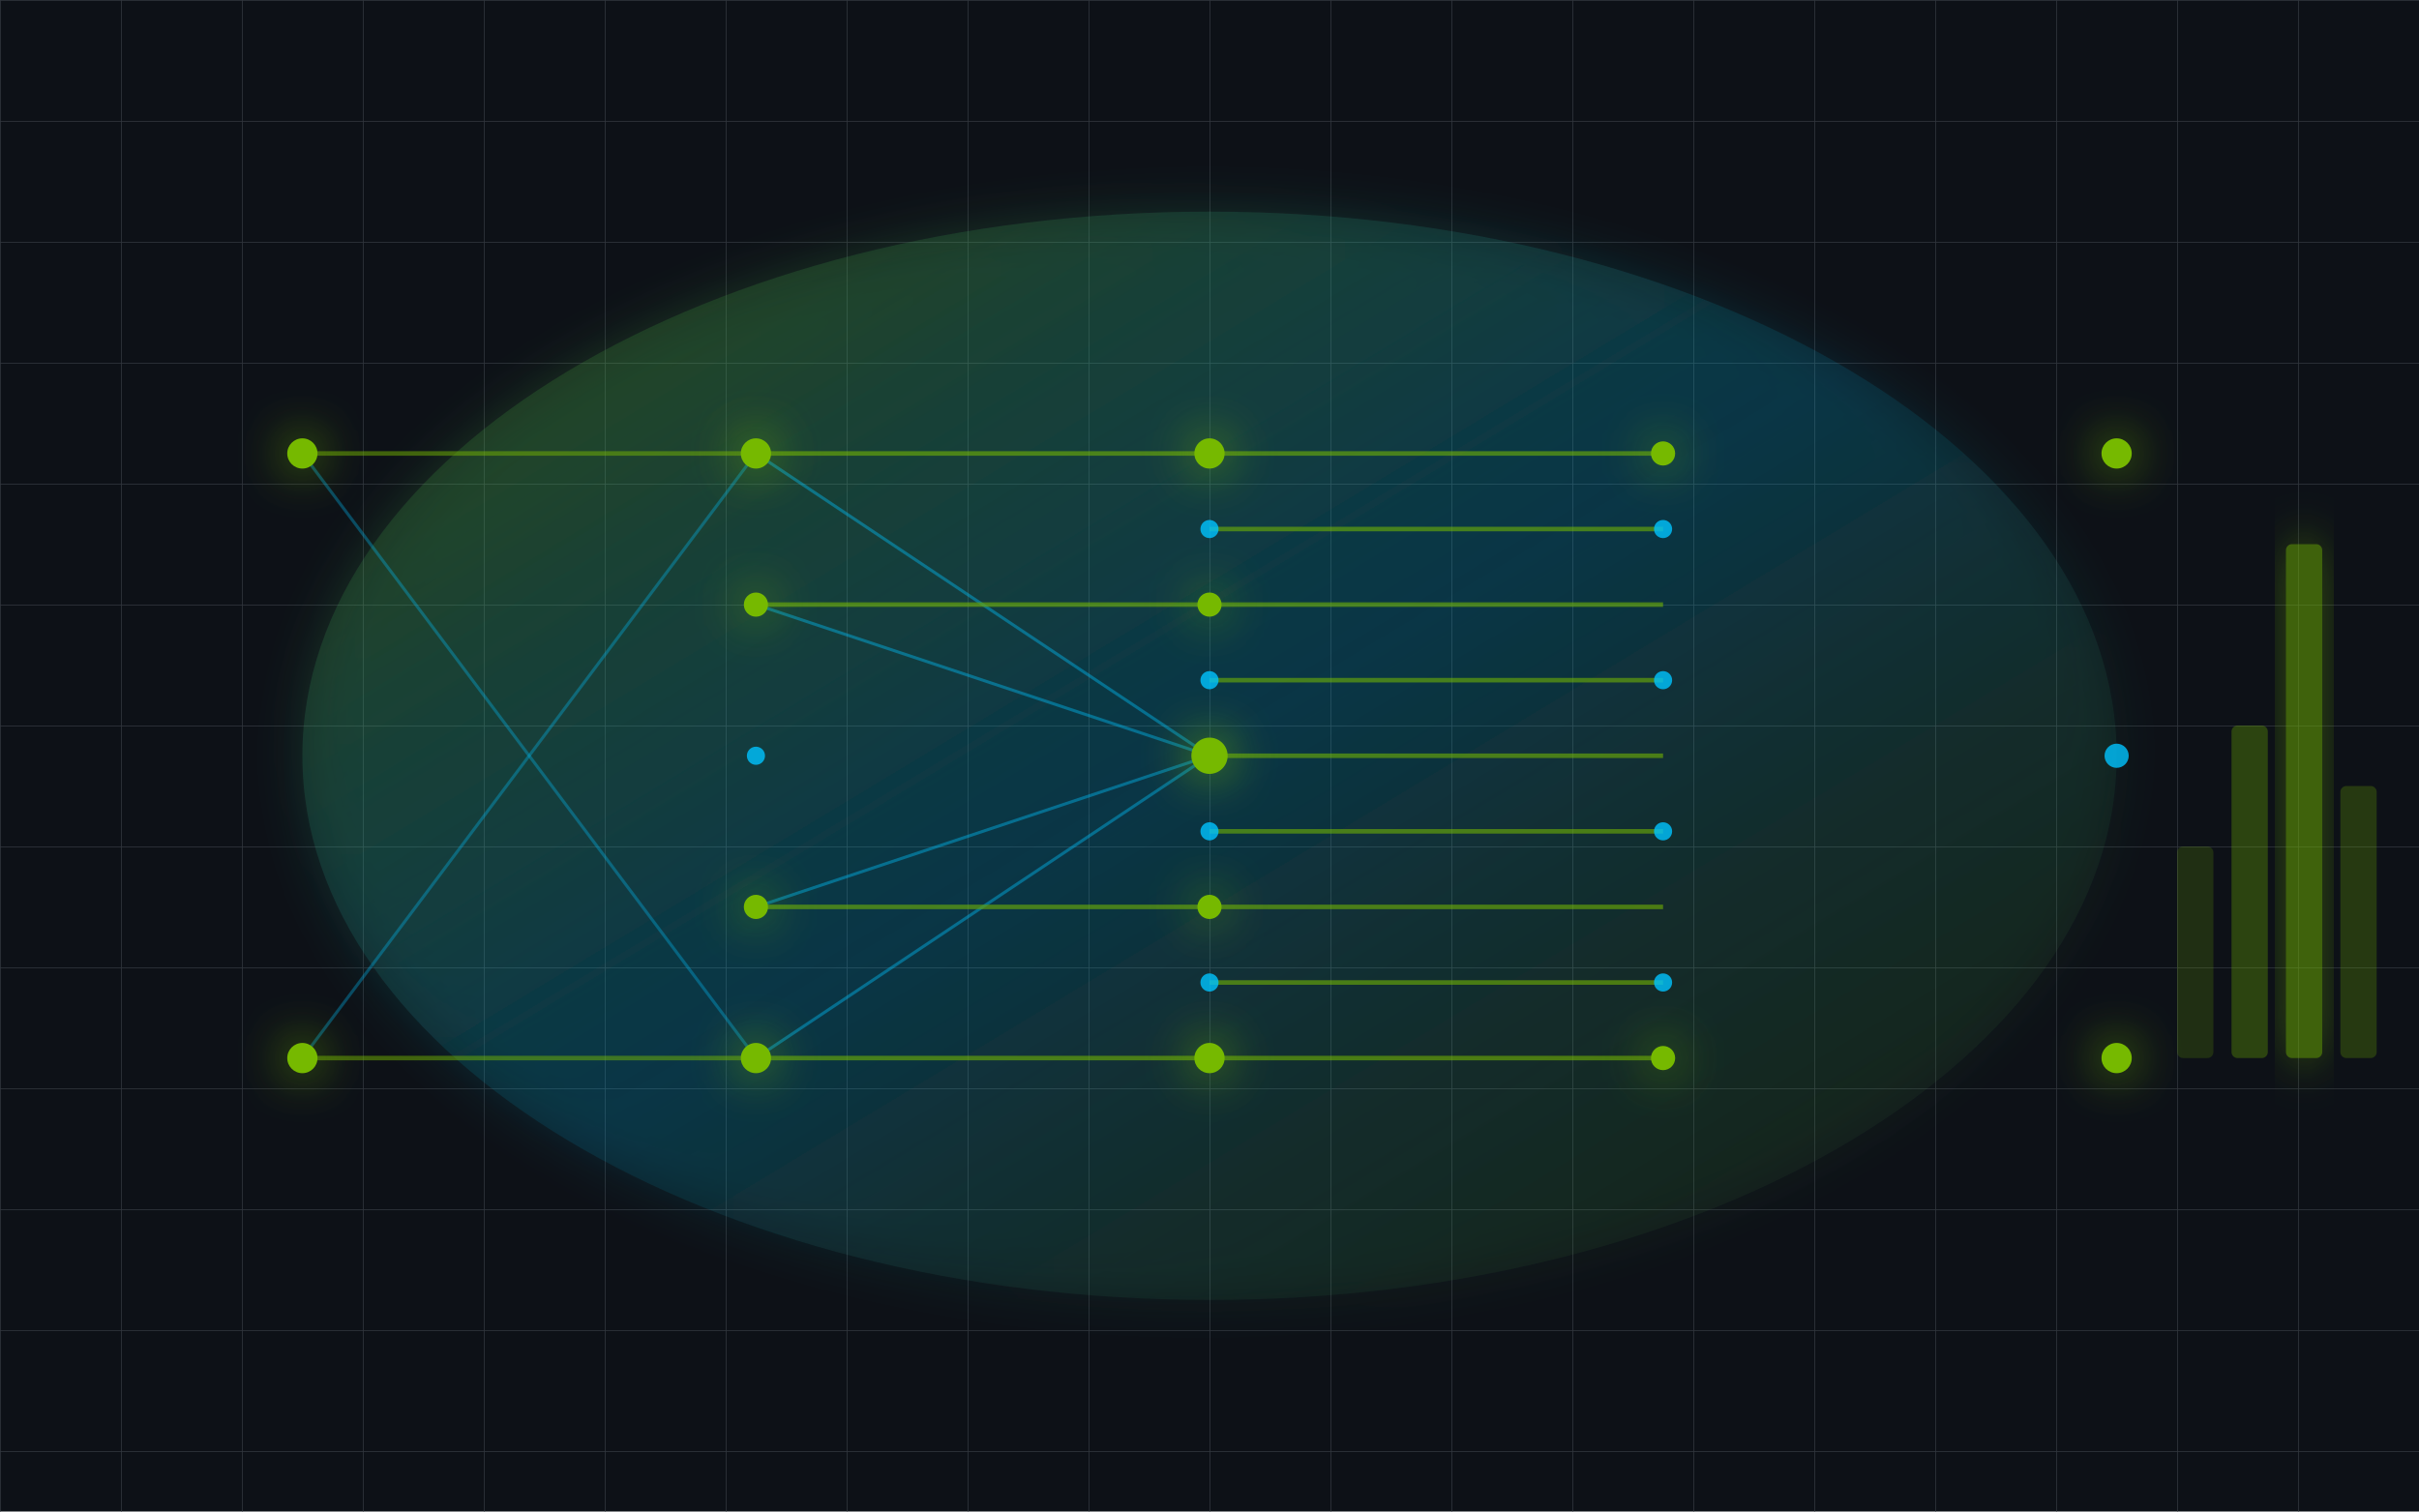
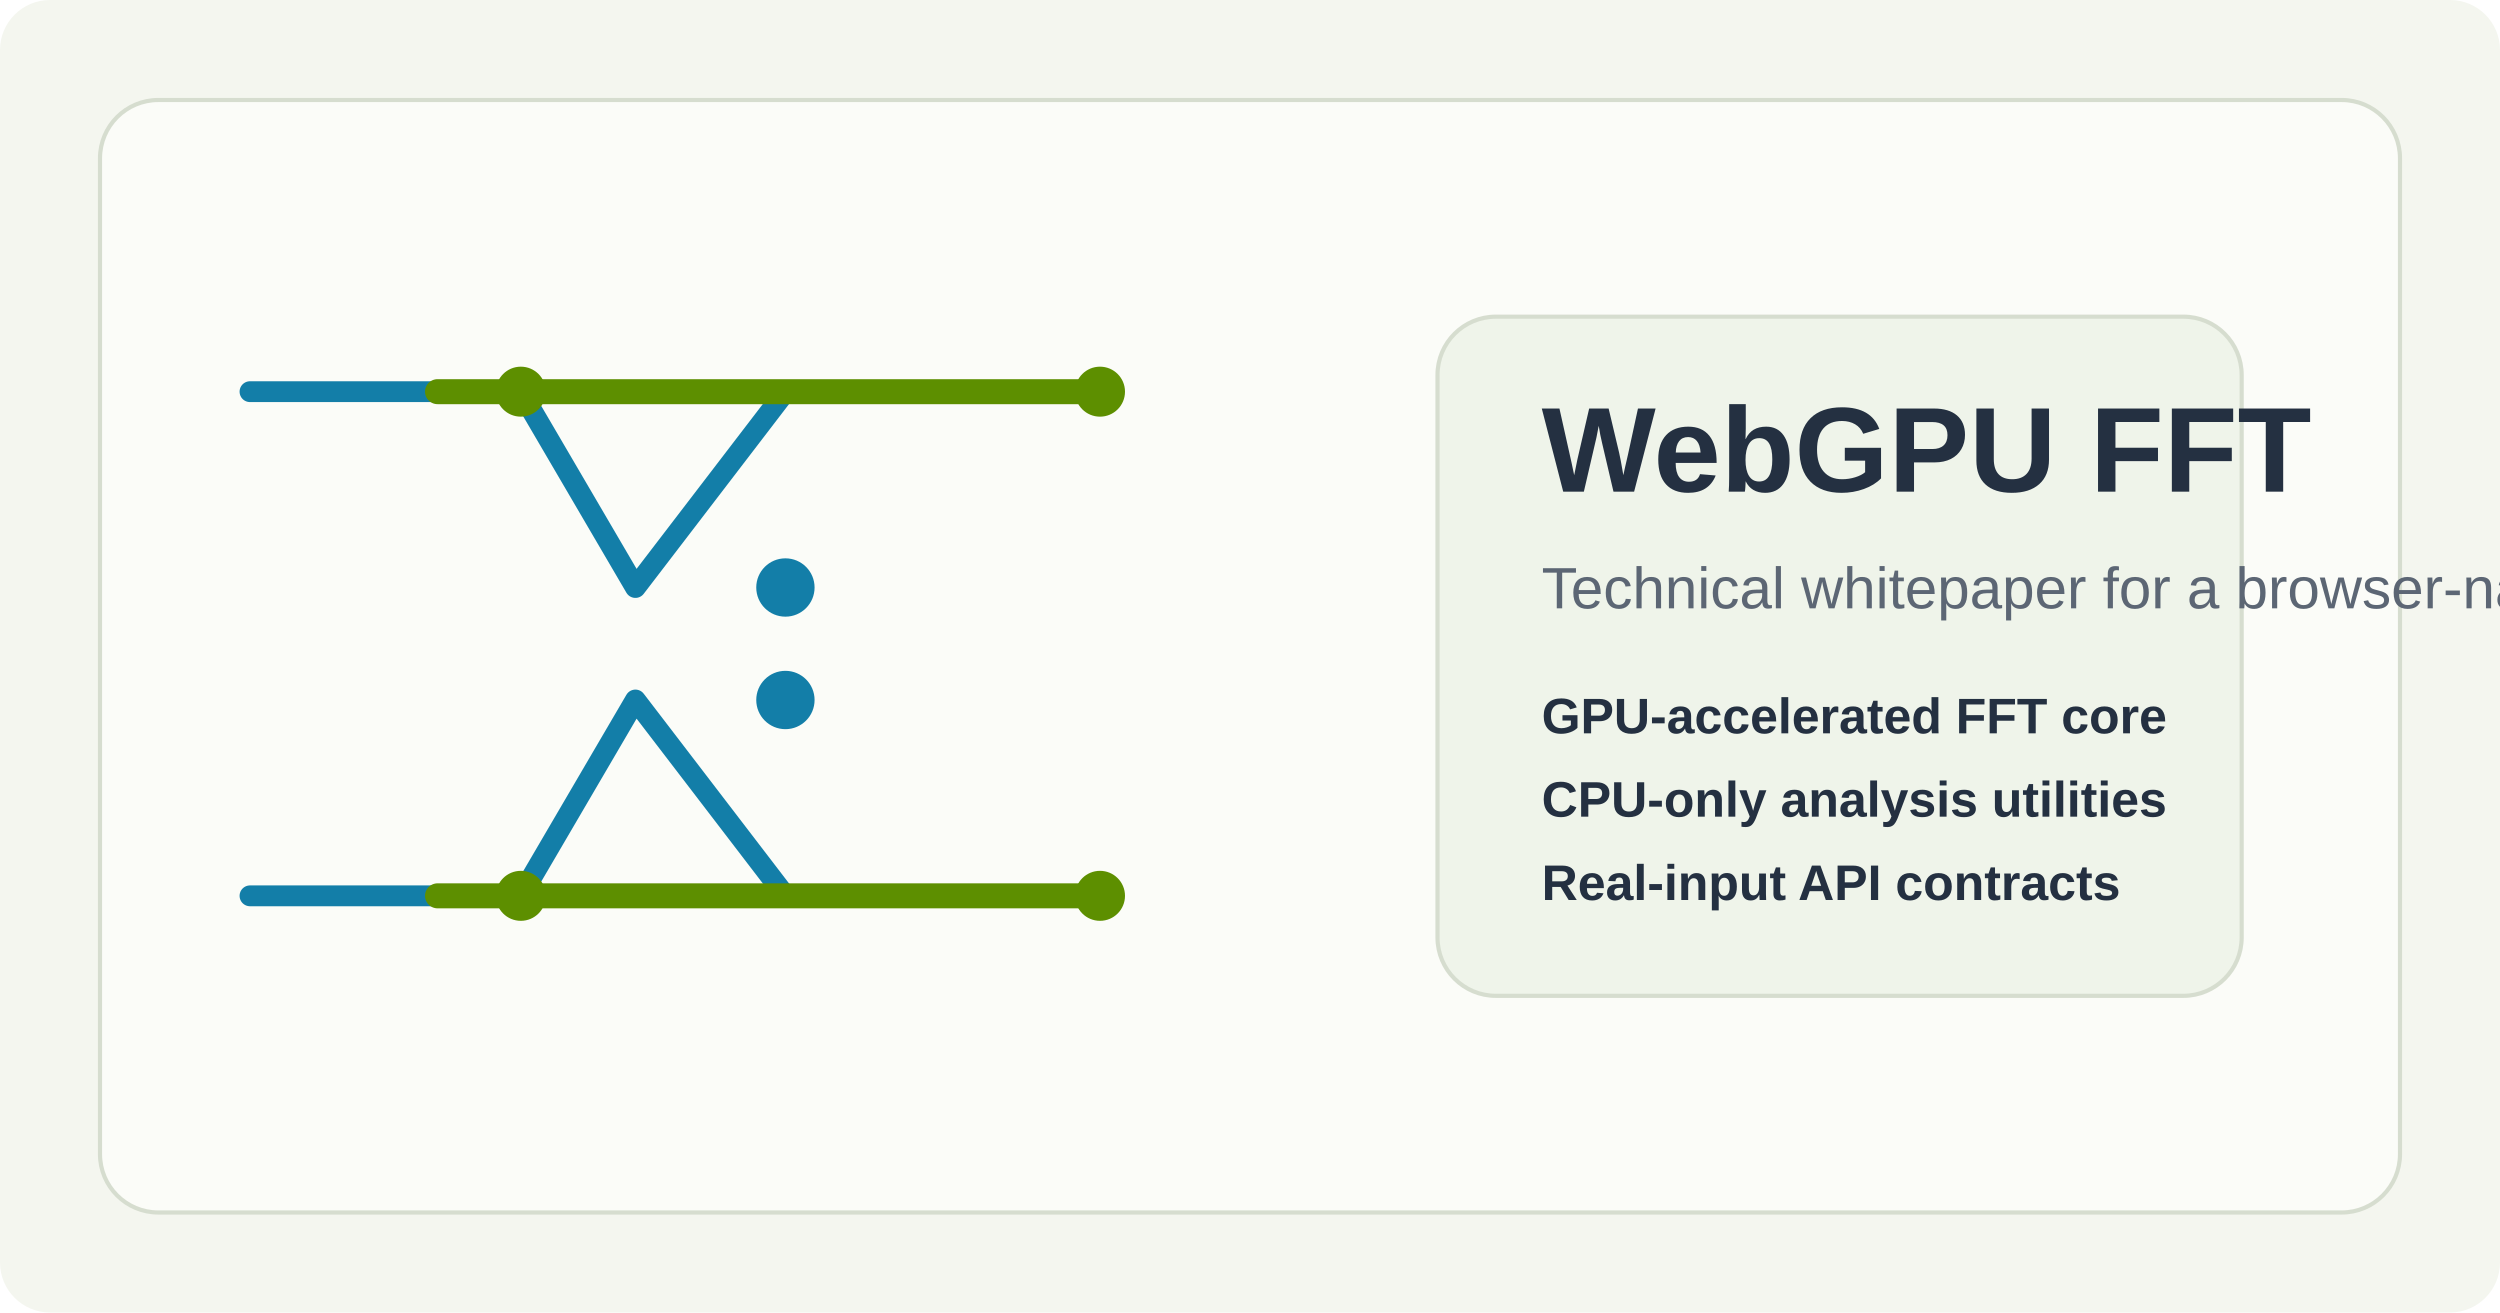
- <svg xmlns="http://www.w3.org/2000/svg" viewBox="0 0 800 500" width="800" height="500">
-   <defs>
-     <linearGradient id="hg" x1="0%" y1="0%" x2="100%" y2="100%">
-       <stop offset="0%" stop-color="#76b900" stop-opacity="0.6" />
-       <stop offset="50%" stop-color="#00c3ff" stop-opacity="0.3" />
-       <stop offset="100%" stop-color="#76b900" stop-opacity="0.1" />
-     </linearGradient>
-     <filter id="hglow" x="-30%" y="-30%" width="160%" height="160%">
-       <feGaussianBlur stdDeviation="8" result="b" />
-       <feMerge>
-         <feMergeNode in="b" />
-         <feMergeNode in="SourceGraphic" />
-       </feMerge>
-     </filter>
-     <pattern id="grid" width="40" height="40" patternUnits="userSpaceOnUse">
-       <path d="M 40 0 L 0 0 0 40" fill="none" stroke="#30363d" stroke-width="0.5" />
-     </pattern>
-   </defs>
-   <rect width="800" height="500" fill="#0d1117" />
-   <rect width="800" height="500" fill="url(#grid)" />
-   <ellipse cx="400" cy="250" rx="300" ry="180" fill="url(#hg)" opacity="0.4" filter="url(#hglow)" />
-   <g opacity="0.8">
-     <line x1="100" y1="150" x2="250" y2="150" stroke="#76b900" stroke-width="1.5" opacity="0.6" />
-     <line x1="100" y1="350" x2="250" y2="350" stroke="#76b900" stroke-width="1.5" opacity="0.6" />
-     <line x1="100" y1="150" x2="250" y2="350" stroke="#00c3ff" stroke-width="1" opacity="0.4" />
-     <line x1="100" y1="350" x2="250" y2="150" stroke="#00c3ff" stroke-width="1" opacity="0.4" />
-     <line x1="250" y1="150" x2="400" y2="150" stroke="#76b900" stroke-width="1.5" opacity="0.7" />
-     <line x1="250" y1="350" x2="400" y2="350" stroke="#76b900" stroke-width="1.5" opacity="0.7" />
-     <line x1="250" y1="150" x2="400" y2="250" stroke="#00c3ff" stroke-width="1" opacity="0.5" />
-     <line x1="250" y1="350" x2="400" y2="250" stroke="#00c3ff" stroke-width="1" opacity="0.5" />
-     <line x1="250" y1="200" x2="400" y2="200" stroke="#76b900" stroke-width="1.5" opacity="0.7" />
-     <line x1="250" y1="300" x2="400" y2="300" stroke="#76b900" stroke-width="1.5" opacity="0.7" />
-     <line x1="250" y1="200" x2="400" y2="250" stroke="#00c3ff" stroke-width="1" opacity="0.5" />
-     <line x1="250" y1="300" x2="400" y2="250" stroke="#00c3ff" stroke-width="1" opacity="0.5" />
-     <line x1="400" y1="150" x2="550" y2="150" stroke="#76b900" stroke-width="1.5" opacity="0.7" />
-     <line x1="400" y1="350" x2="550" y2="350" stroke="#76b900" stroke-width="1.5" opacity="0.7" />
-     <line x1="400" y1="200" x2="550" y2="200" stroke="#76b900" stroke-width="1.5" opacity="0.7" />
-     <line x1="400" y1="300" x2="550" y2="300" stroke="#76b900" stroke-width="1.5" opacity="0.7" />
-     <line x1="400" y1="250" x2="550" y2="250" stroke="#76b900" stroke-width="1.5" opacity="0.7" />
-     <line x1="400" y1="175" x2="550" y2="175" stroke="#76b900" stroke-width="1.5" opacity="0.7" />
-     <line x1="400" y1="325" x2="550" y2="325" stroke="#76b900" stroke-width="1.5" opacity="0.7" />
-     <line x1="400" y1="225" x2="550" y2="225" stroke="#76b900" stroke-width="1.5" opacity="0.7" />
-     <line x1="400" y1="275" x2="550" y2="275" stroke="#76b900" stroke-width="1.5" opacity="0.7" />
-     <line x1="550" y1="150" x2="700" y2="150" stroke="#76b900" stroke-width="2" opacity="0.9" filter="url(#hglow)" />
-     <line x1="550" y1="350" x2="700" y2="350" stroke="#76b900" stroke-width="2" opacity="0.9" filter="url(#hglow)" />
-     <line x1="550" y1="200" x2="700" y2="200" stroke="#76b900" stroke-width="2" opacity="0.9" filter="url(#hglow)" />
-     <line x1="550" y1="300" x2="700" y2="300" stroke="#76b900" stroke-width="2" opacity="0.9" filter="url(#hglow)" />
-     <line x1="550" y1="250" x2="700" y2="250" stroke="#76b900" stroke-width="3" opacity="1" filter="url(#hglow)" />
-     <line x1="550" y1="175" x2="700" y2="175" stroke="#76b900" stroke-width="2" opacity="0.9" filter="url(#hglow)" />
-     <line x1="550" y1="325" x2="700" y2="325" stroke="#76b900" stroke-width="2" opacity="0.9" filter="url(#hglow)" />
-     <line x1="550" y1="225" x2="700" y2="225" stroke="#76b900" stroke-width="2" opacity="0.9" filter="url(#hglow)" />
-     <line x1="550" y1="275" x2="700" y2="275" stroke="#76b900" stroke-width="2" opacity="0.9" filter="url(#hglow)" />
-   </g>
-   <g fill="#76b900" filter="url(#hglow)">
-     <circle cx="100" cy="150" r="5" />
-     <circle cx="100" cy="350" r="5" />
-     <circle cx="250" cy="150" r="5" />
-     <circle cx="250" cy="350" r="5" />
-     <circle cx="250" cy="200" r="4" />
-     <circle cx="250" cy="300" r="4" />
-     <circle cx="400" cy="150" r="5" />
-     <circle cx="400" cy="350" r="5" />
-     <circle cx="400" cy="200" r="4" />
-     <circle cx="400" cy="300" r="4" />
-     <circle cx="400" cy="250" r="6" />
-     <circle cx="550" cy="150" r="4" />
-     <circle cx="550" cy="350" r="4" />
-     <circle cx="700" cy="150" r="5" />
-     <circle cx="700" cy="350" r="5" />
-   </g>
-   <g fill="#00c3ff" opacity="0.8">
-     <circle cx="250" cy="250" r="3" />
-     <circle cx="400" cy="175" r="3" />
-     <circle cx="400" cy="325" r="3" />
-     <circle cx="400" cy="225" r="3" />
-     <circle cx="400" cy="275" r="3" />
-     <circle cx="550" cy="175" r="3" />
-     <circle cx="550" cy="325" r="3" />
-     <circle cx="550" cy="225" r="3" />
-     <circle cx="550" cy="275" r="3" />
-     <circle cx="700" cy="250" r="4" />
-   </g>
-   <g opacity="0.6">
-     <rect x="720" y="280" width="12" height="70" rx="2" fill="#76b900" opacity="0.3" />
-     <rect x="738" y="240" width="12" height="110" rx="2" fill="#76b900" opacity="0.5" />
-     <rect x="756" y="180" width="12" height="170" rx="2" fill="#76b900" opacity="0.8" filter="url(#hglow)" />
-     <rect x="774" y="260" width="12" height="90" rx="2" fill="#76b900" opacity="0.4" />
-   </g>
+ <svg xmlns="http://www.w3.org/2000/svg" viewBox="0 0 1200 630" width="1200" height="630" fill="none">
+   <rect width="1200" height="630" rx="24" fill="#f4f6ef" />
+   <rect x="48" y="48" width="1104" height="534" rx="28" fill="#fbfcf8" stroke="#d6ddcf" stroke-width="2" />
+   <path d="M120 188h130m0 0 55 94 72-94h150m-407 242h130m0 0 55-94 72 94h150" stroke="#137ea8" stroke-width="10" stroke-linecap="round" stroke-linejoin="round" />
+   <path d="M210 188h315m-315 242h315" stroke="#5d8f00" stroke-width="12" stroke-linecap="round" />
+   <circle cx="250" cy="188" r="12" fill="#5d8f00" />
+   <circle cx="250" cy="430" r="12" fill="#5d8f00" />
+   <circle cx="377" cy="282" r="14" fill="#137ea8" />
+   <circle cx="377" cy="336" r="14" fill="#137ea8" />
+   <circle cx="528" cy="188" r="12" fill="#5d8f00" />
+   <circle cx="528" cy="430" r="12" fill="#5d8f00" />
+   <rect x="690" y="152" width="386" height="326" rx="28" fill="#eff4ea" stroke="#d6ddcf" stroke-width="2" />
+   <text x="740" y="236" fill="#243041" font-family="Segoe UI, Arial, sans-serif" font-size="58" font-weight="700">
+     WebGPU FFT
+   </text>
+   <text x="740" y="292" fill="#5c6674" font-family="Segoe UI, Arial, sans-serif" font-size="28">
+     Technical whitepaper for a browser-native FFT core
+   </text>
+   <text x="740" y="352" fill="#243041" font-family="Segoe UI, Arial, sans-serif" font-size="24" font-weight="600">
+     GPU-accelerated FFT core
+   </text>
+   <text x="740" y="392" fill="#243041" font-family="Segoe UI, Arial, sans-serif" font-size="24" font-weight="600">
+     CPU-only analysis utilities
+   </text>
+   <text x="740" y="432" fill="#243041" font-family="Segoe UI, Arial, sans-serif" font-size="24" font-weight="600">
+     Real-input API contracts
+   </text>
</svg>
